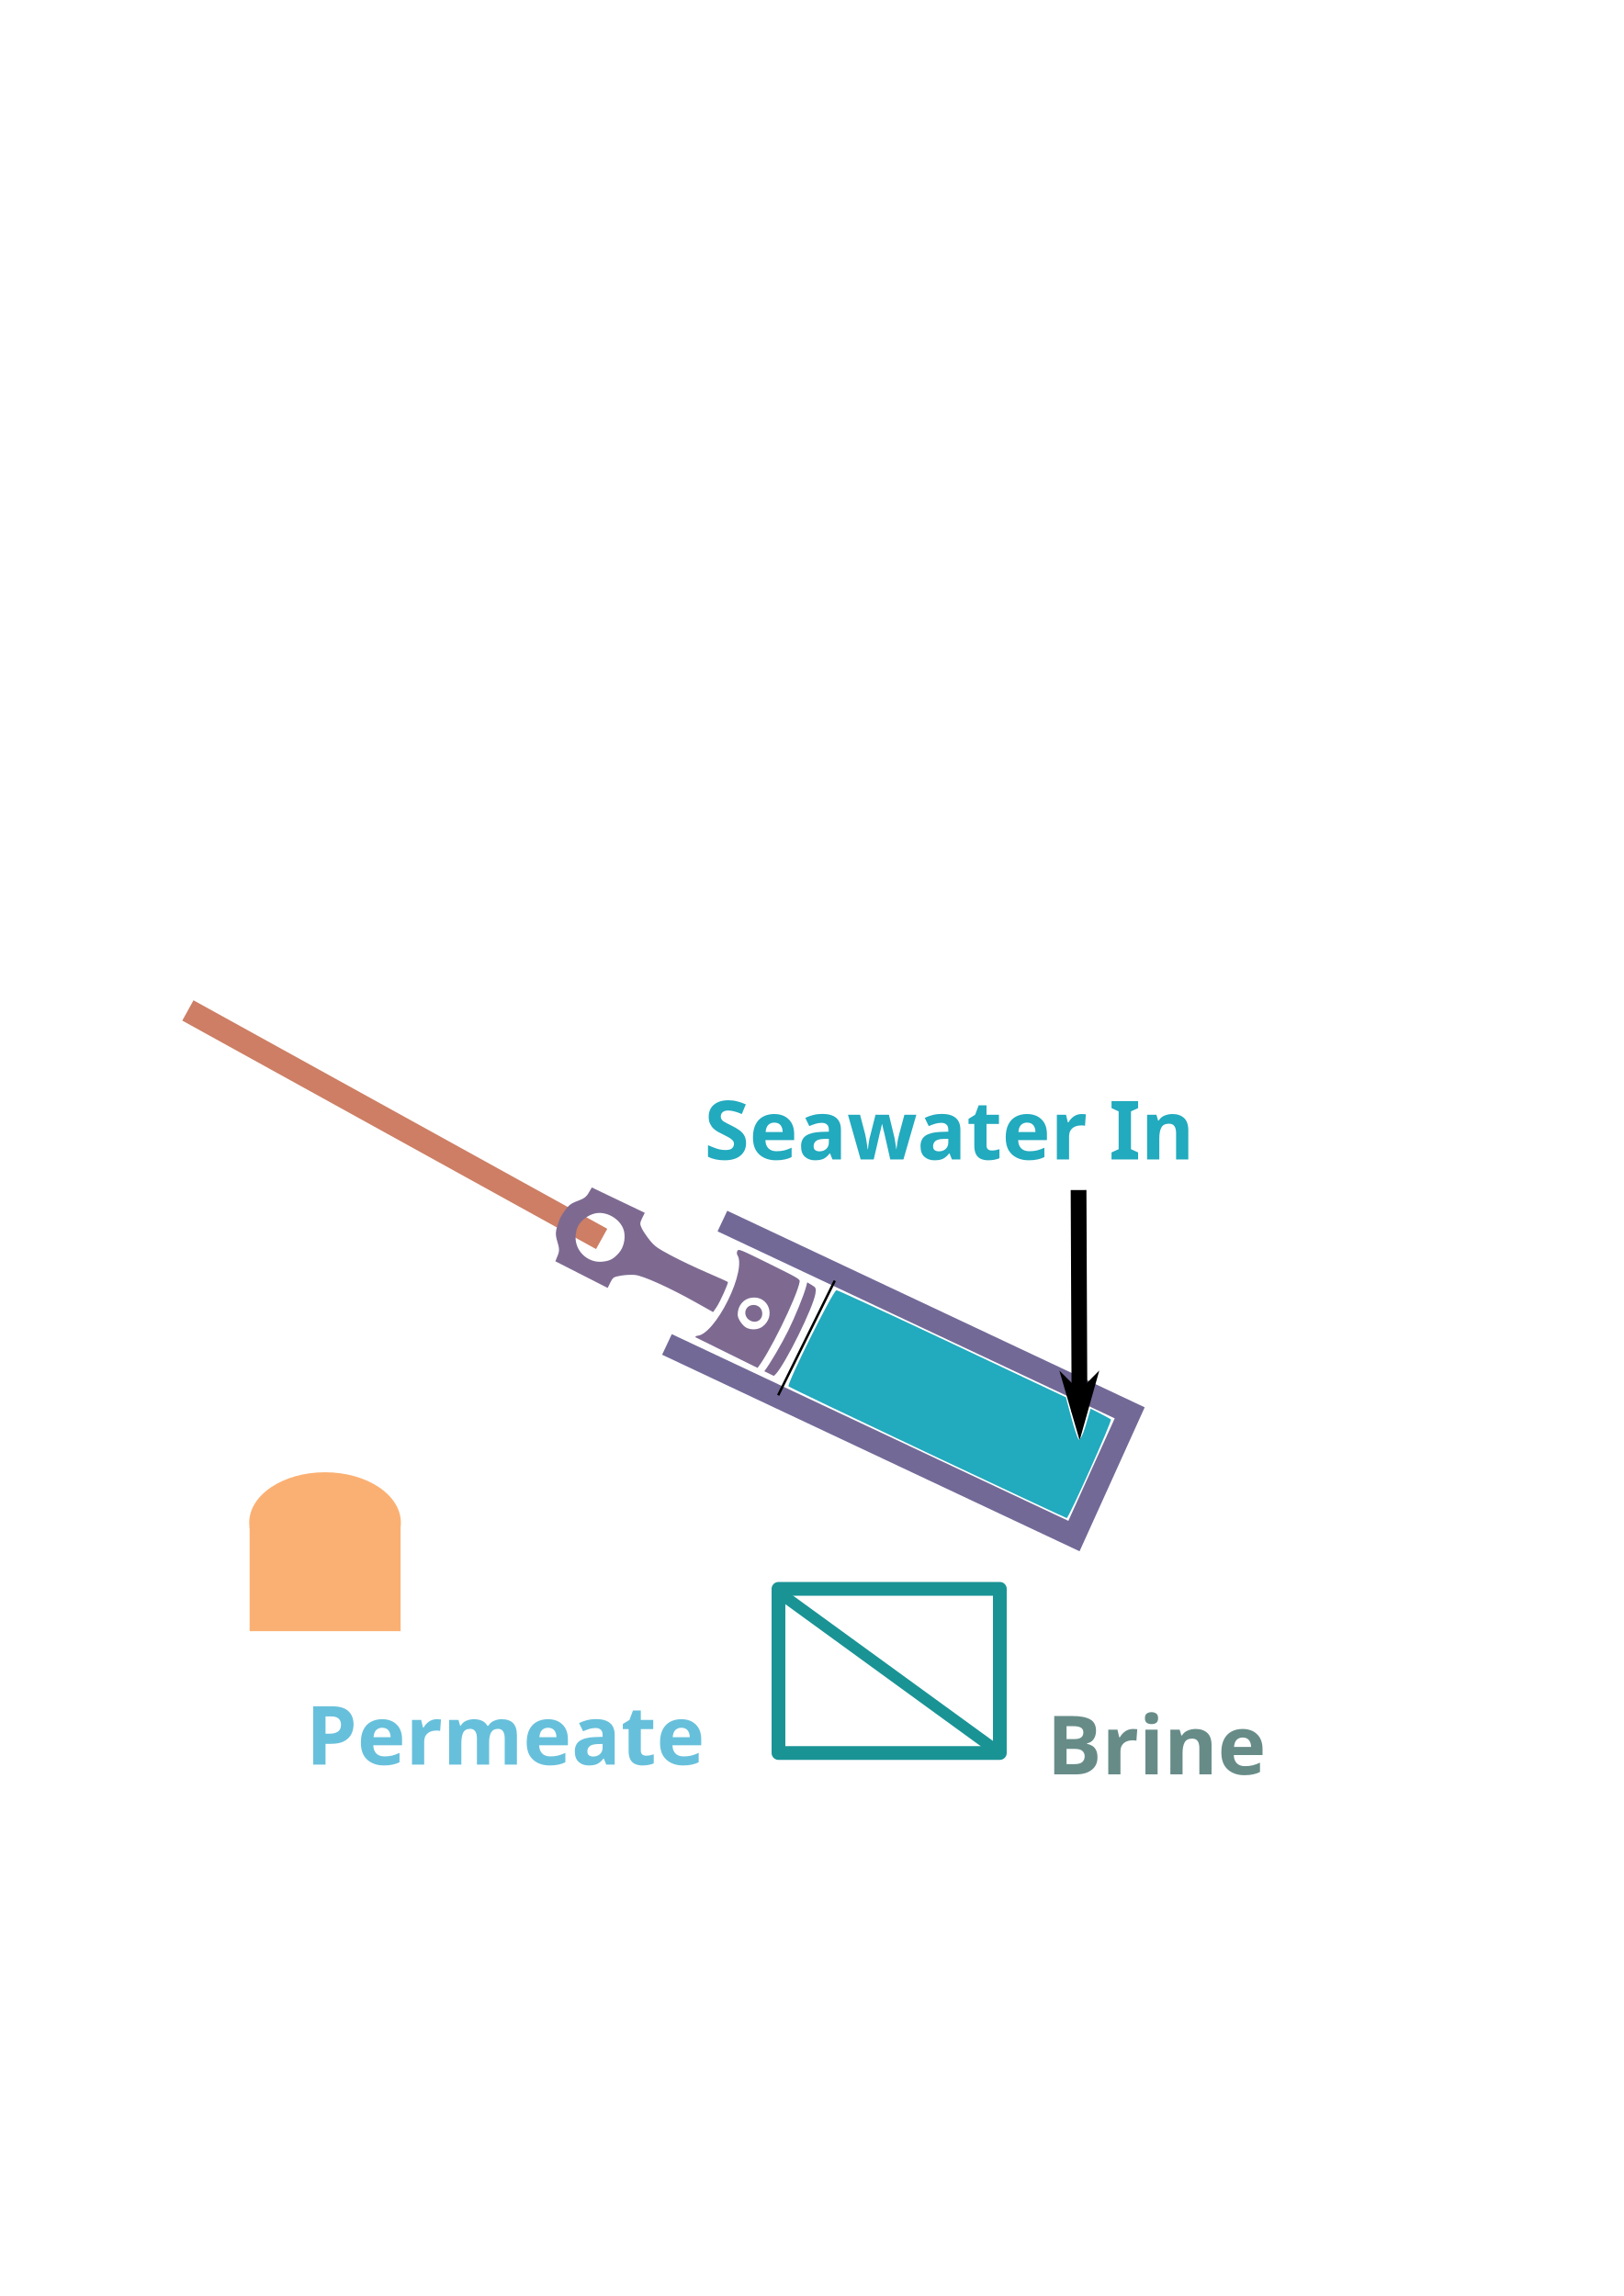
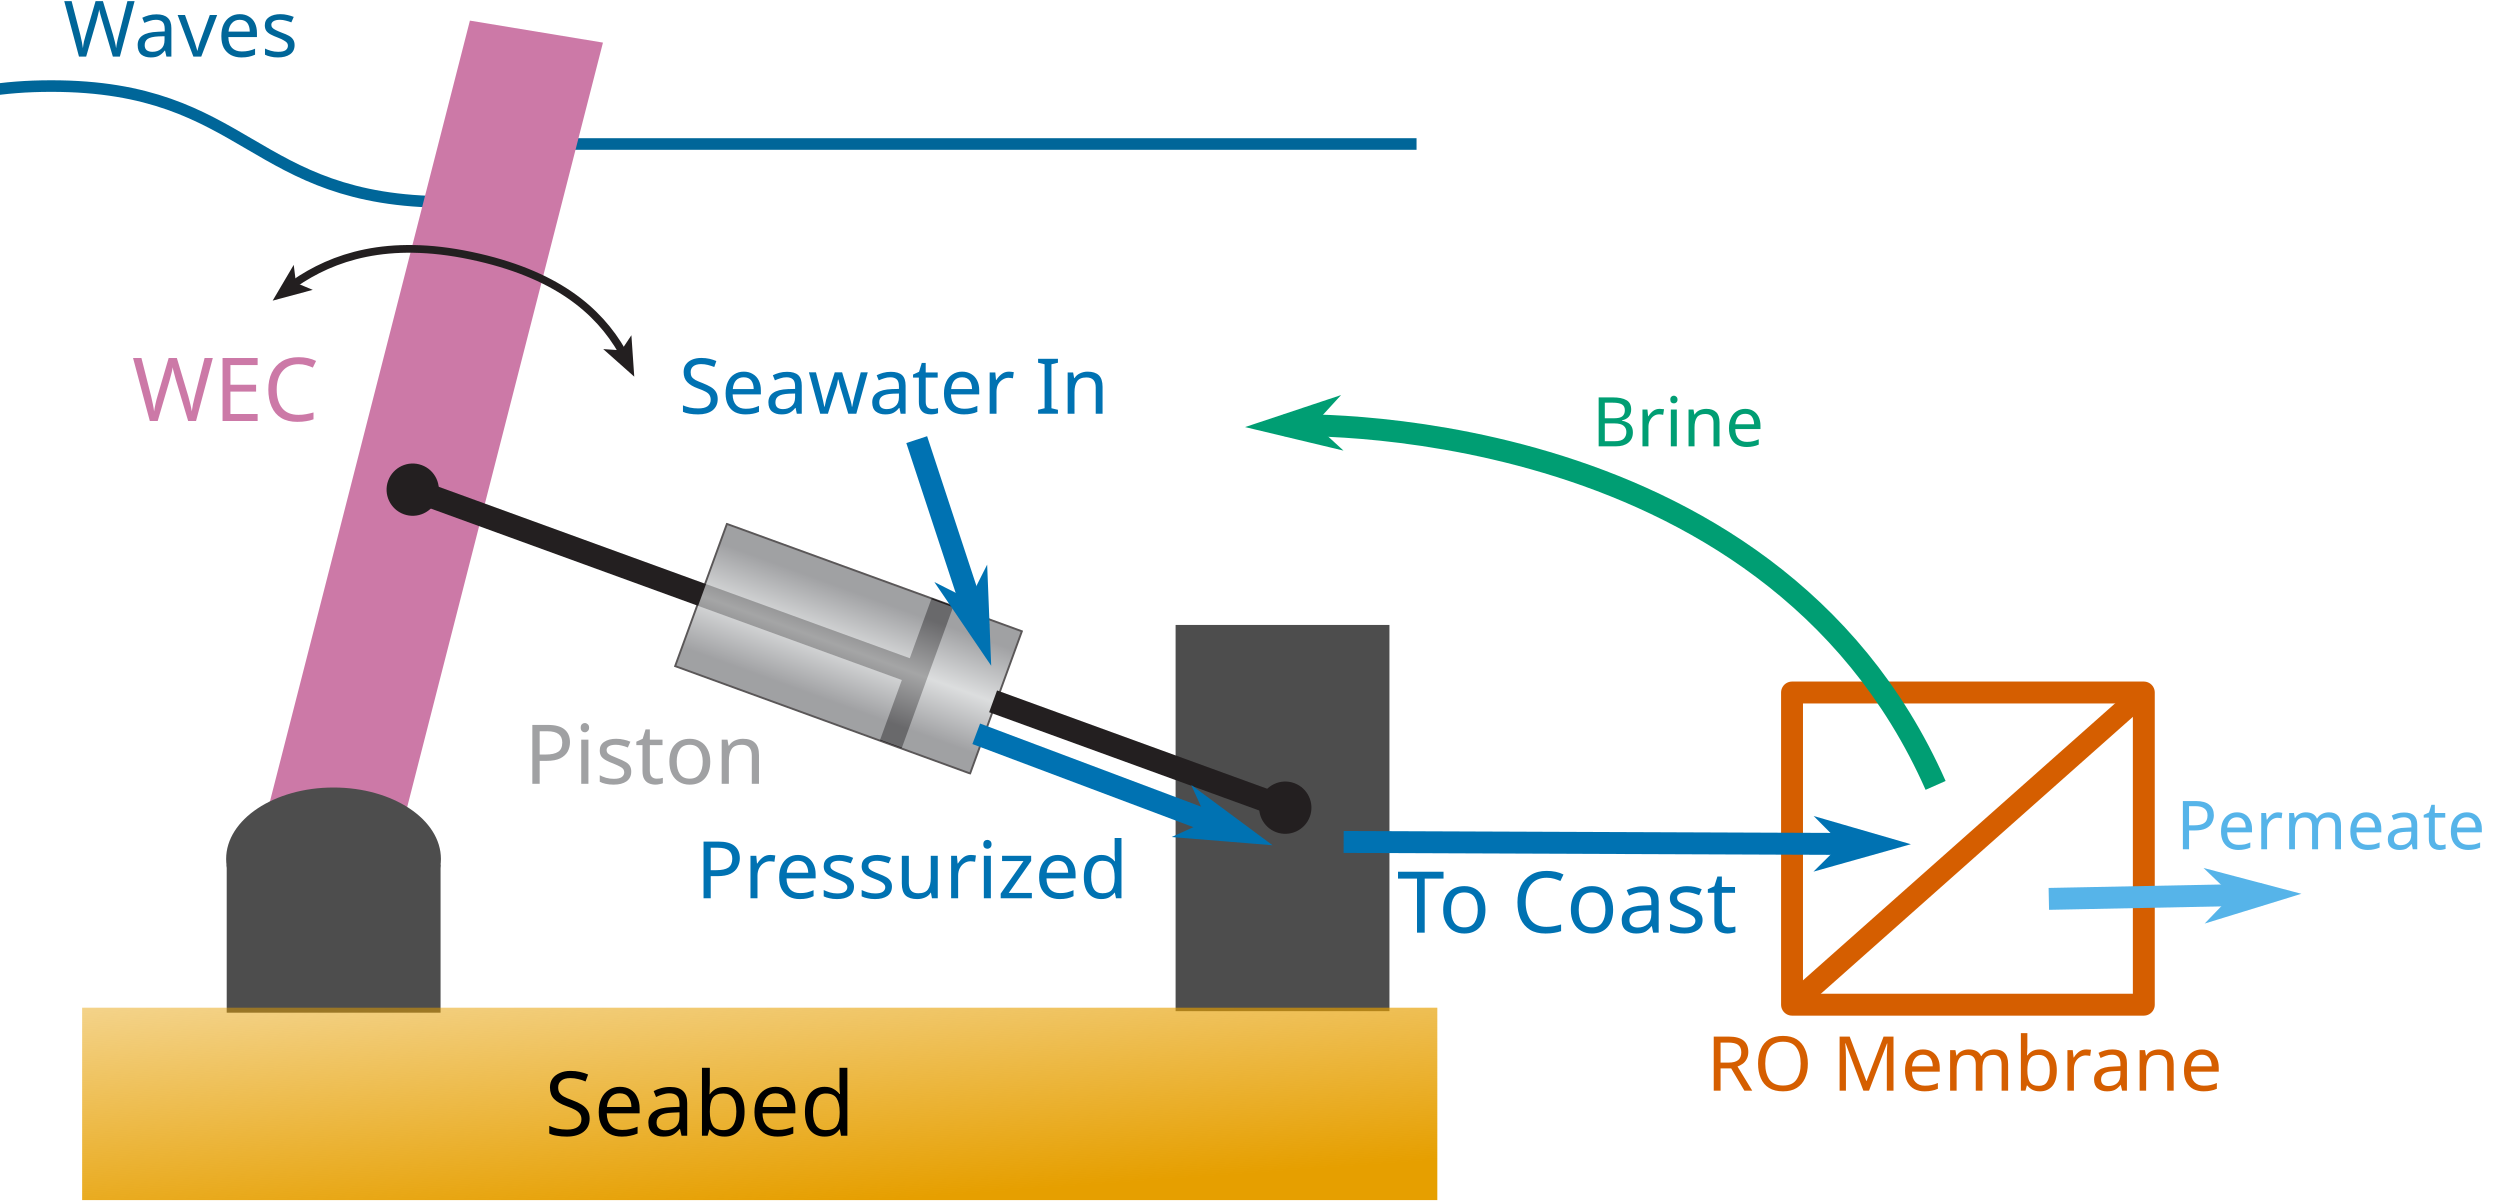
- <svg xmlns="http://www.w3.org/2000/svg" xmlns:xlink="http://www.w3.org/1999/xlink" width="210mm" height="297mm" viewBox="0 0 210 297" version="1.1" id="svg5">
+ <svg xmlns="http://www.w3.org/2000/svg" xmlns:xlink="http://www.w3.org/1999/xlink" width="228.268mm" height="109.577mm" viewBox="0 0 228.268 109.577" version="1.1" id="svg5">
  <defs id="defs2">
    <linearGradient id="linearGradient65182">
      <stop style="stop-color:#e69f00;stop-opacity:1;" offset="0" id="stop65178" />
      <stop style="stop-color:#e69f00;stop-opacity:0;" offset="1" id="stop65180" />
    </linearGradient>
-     <marker style="overflow:visible;" id="Arrow1Mend" refX="0.0" refY="0.0" orient="auto">
-       <path transform="scale(0.4) rotate(180) translate(10,0)" style="fill-rule:evenodd;fill:context-stroke;stroke:context-stroke;stroke-width:1.0pt;" d="M 0.0,0.0 L 5.0,-5.0 L -12.5,0.0 L 5.0,5.0 L 0.0,0.0 z " id="path121671" />
-     </marker>
-     <marker style="overflow:visible;" id="Arrow1Send" refX="0.0" refY="0.0" orient="auto">
-       <path transform="scale(0.2) rotate(180) translate(6,0)" style="fill-rule:evenodd;fill:context-stroke;stroke:context-stroke;stroke-width:1.0pt;" d="M 0.0,0.0 L 5.0,-5.0 L -12.5,0.0 L 5.0,5.0 L 0.0,0.0 z " id="path121677" />
+     <marker style="overflow:visible" id="Arrow1Mend" refX="0" refY="0" orient="auto">
+       <path transform="matrix(-0.4,0,0,-0.4,-4,0)" style="fill:context-stroke;fill-rule:evenodd;stroke:context-stroke;stroke-width:1pt" d="M 0,0 5,-5 -12.5,0 5,5 Z" id="path121671" />
+     </marker>
+     <marker style="overflow:visible" id="Arrow1Send" refX="0" refY="0" orient="auto">
+       <path transform="matrix(-0.2,0,0,-0.2,-1.2,0)" style="fill:context-stroke;fill-rule:evenodd;stroke:context-stroke;stroke-width:1pt" d="M 0,0 5,-5 -12.5,0 5,5 Z" id="path121677" />
    </marker>
    <clipPath clipPathUnits="userSpaceOnUse" id="clipPath2089">
      <rect style="fill:none;stroke:#666666;stroke-width:1.518;stroke-linejoin:round;paint-order:markers fill stroke" id="rect2091" width="30.532" height="44.412" x="113.952" y="131.366" />
    </clipPath>
    <clipPath clipPathUnits="userSpaceOnUse" id="clipPath2089-3">
      <rect style="fill:none;stroke:#666666;stroke-width:1.518;stroke-linejoin:round;paint-order:markers fill stroke" id="rect2091-6" width="30.532" height="44.412" x="113.952" y="131.366" />
    </clipPath>
    <clipPath clipPathUnits="userSpaceOnUse" id="clipPath35131">
      <rect style="fill:#65b6c8;fill-opacity:1;stroke:#736997;stroke-width:1.744;stroke-linejoin:round;stroke-opacity:1;paint-order:markers fill stroke" id="rect35133" width="13.852" height="38.513" x="108.078" y="119.106" />
    </clipPath>
    <clipPath clipPathUnits="userSpaceOnUse" id="clipPath35131-7">
      <rect style="fill:#65b6c8;fill-opacity:1;stroke:#736997;stroke-width:1.744;stroke-linejoin:round;stroke-opacity:1;paint-order:markers fill stroke" id="rect35133-5" width="13.852" height="38.513" x="108.078" y="119.106" />
    </clipPath>
    <clipPath clipPathUnits="userSpaceOnUse" id="clipPath35131-7-2">
      <rect style="fill:#65b6c8;fill-opacity:1;stroke:#736997;stroke-width:1.744;stroke-linejoin:round;stroke-opacity:1;paint-order:markers fill stroke" id="rect35133-5-9" width="13.852" height="38.513" x="108.078" y="119.106" />
    </clipPath>
    <clipPath clipPathUnits="userSpaceOnUse" id="clipPath16">
      <path d="M 0,278.461 H 366.637 V 0 H 0 Z" id="path14" />
    </clipPath>
    <clipPath clipPathUnits="userSpaceOnUse" id="clipPath172">
      <path d="M 0,278.461 H 366.637 V 0 H 0 Z" id="path170" />
    </clipPath>
    <clipPath clipPathUnits="userSpaceOnUse" id="clipPath194">
      <path d="m 179.81,143.458 h 90.383 V 78.222 H 179.81 Z" id="path192" />
    </clipPath>
    <linearGradient x1="0" y1="0" x2="1" y2="0" gradientUnits="userSpaceOnUse" gradientTransform="matrix(13.3969,36.8076,346.9898,-126.2942,218.3031,92.43597)" spreadMethod="pad" id="linearGradient210">
      <stop style="stop-opacity:1;stop-color:#808184" offset="0" id="stop200" />
      <stop style="stop-opacity:1;stop-color:#808184" offset="0.131" id="stop202" />
      <stop style="stop-opacity:1;stop-color:#d0d2d3" offset="0.497" id="stop204" />
      <stop style="stop-opacity:1;stop-color:#808184" offset="0.868" id="stop206" />
      <stop style="stop-opacity:1;stop-color:#808184" offset="1" id="stop208" />
    </linearGradient>
    <clipPath clipPathUnits="userSpaceOnUse" id="clipPath172-5">
      <path d="M 0,278.461 H 366.637 V 0 H 0 Z" id="path170-6" />
    </clipPath>
    <clipPath clipPathUnits="userSpaceOnUse" id="clipPath194-2">
      <path d="m 179.81,143.458 h 90.383 V 78.222 H 179.81 Z" id="path192-9" />
    </clipPath>
    <marker style="overflow:visible" id="Arrow1Send-3" refX="0" refY="0" orient="auto">
      <path transform="matrix(-0.2,0,0,-0.2,-1.2,0)" style="fill:context-stroke;fill-rule:evenodd;stroke:context-stroke;stroke-width:1pt" d="M 0,0 5,-5 -12.5,0 5,5 Z" id="path121677-6" />
    </marker>
    <marker style="overflow:visible" id="Arrow1Send-3-6" refX="0" refY="0" orient="auto">
      <path transform="matrix(-0.2,0,0,-0.2,-1.2,0)" style="fill:context-stroke;fill-rule:evenodd;stroke:context-stroke;stroke-width:1pt" d="M 0,0 5,-5 -12.5,0 5,5 Z" id="path121677-6-2" />
    </marker>
    <linearGradient xlink:href="#linearGradient65182" id="linearGradient65184" x1="288.592" y1="236.877" x2="285.712" y2="194.718" gradientUnits="userSpaceOnUse" gradientTransform="matrix(0.9500291,0,0,1,17.5212,0)" />
    <marker style="overflow:visible" id="Arrow1Send-3-6-1" refX="0" refY="0" orient="auto">
      <path transform="matrix(-0.2,0,0,-0.2,-1.2,0)" style="fill:context-stroke;fill-rule:evenodd;stroke:context-stroke;stroke-width:1pt" d="M 0,0 5,-5 -12.5,0 5,5 Z" id="path121677-6-2-8" />
    </marker>
    <clipPath clipPathUnits="userSpaceOnUse" id="clipPath294">
      <path d="M 0,278.461 H 366.637 V 0 H 0 Z" id="path292" />
    </clipPath>
    <linearGradient xlink:href="#linearGradient210" id="linearGradient132340" x1="263.036" y1="193.888" x2="284.383" y2="193.888" gradientUnits="userSpaceOnUse" gradientTransform="translate(3.704167)" />
    <clipPath clipPathUnits="userSpaceOnUse" id="clipPath294-7">
      <path d="M 0,278.461 H 366.637 V 0 H 0 Z" id="path292-9" />
    </clipPath>
+     <linearGradient xlink:href="#linearGradient210" id="linearGradient13652" gradientUnits="userSpaceOnUse" gradientTransform="matrix(13.3969,36.8076,346.9898,-126.2942,218.3031,92.43597)" x1="0" y1="0" x2="1" y2="0" spreadMethod="pad" />
  </defs>
-   <g id="layer2">
+   <g id="layer2" transform="translate(-219.3905,-126.6919)">
    <path style="fill:none;stroke:#736997;stroke-width:2.943;stroke-linecap:butt;stroke-linejoin:miter;stroke-miterlimit:4;stroke-dasharray:none;stroke-opacity:1" d="m 86.259,173.91 52.64,24.788 7.212,-15.94 -52.68,-24.807" id="path38118" />
  </g>
-   <g id="layer1">
-     <rect style="fill:#fbb073;stroke:none;stroke-width:1.506;stroke-linejoin:round;paint-order:markers fill stroke;fill-opacity:1" id="rect2322" width="19.526" height="13.527" x="32.285" y="197.477" />
+   <g id="layer1" transform="translate(-219.3905,-126.6919)">
+     <rect style="fill:#fbb073;fill-opacity:1;stroke:none;stroke-width:1.506;stroke-linejoin:round;paint-order:markers fill stroke" id="rect2322" width="19.526" height="13.527" x="32.285" y="197.477" />
    <ellipse style="fill:#fbb073;fill-opacity:1;stroke:none;stroke-width:1.9;stroke-linejoin:round;paint-order:markers fill stroke" id="path2276" cx="42.038" cy="196.968" rx="9.806" ry="6.525" />
    <g id="g429343">
      <path style="fill:none;stroke:#cd7e64;stroke-width:3;stroke-linecap:butt;stroke-linejoin:miter;stroke-miterlimit:4;stroke-dasharray:none;stroke-opacity:1" d="m 24.3,130.707 c 53.515,29.557 53.515,29.557 53.515,29.557" id="path58256" />
    </g>
    <path style="fill:#7e6a91;fill-opacity:1;stroke-width:0.175" d="m 115.293,154.283 c -1.42,-0.195 -1.658,-0.295 -2.426,-1.013 -0.67,-0.627 -0.953,-0.772 -1.595,-0.818 l -0.78,-0.056 -0.047,-3.797 -0.047,-3.797 h 0.78 c 0.677,0 0.838,-0.076 1.219,-0.575 0.241,-0.316 0.648,-1.033 0.905,-1.593 0.411,-0.898 0.475,-1.291 0.542,-3.31 0.041,-1.26 0.007,-3.587 -0.077,-5.172 -0.084,-1.584 -0.128,-2.913 -0.099,-2.953 0.104,-0.14 2.831,-0.231 3.577,-0.12 l 0.755,0.113 -0.142,2.746 c -0.194,3.767 -0.063,7.422 0.302,8.42 0.158,0.432 0.561,1.159 0.895,1.615 0.569,0.777 0.657,0.829 1.395,0.829 h 0.787 l -0.047,3.797 -0.047,3.797 -0.78,0.056 c -0.642,0.046 -0.925,0.191 -1.595,0.818 -0.786,0.735 -1.085,0.853 -2.6,1.024 -0.24,0.027 -0.633,0.022 -0.873,-0.011 z m 1.853,-2.831 c 1.662,-0.755 2.328,-2.859 1.404,-4.436 -0.517,-0.882 -0.983,-1.232 -2.008,-1.508 -0.844,-0.227 -1.906,-0.011 -2.693,0.549 -1.272,0.906 -1.562,3.128 -0.575,4.421 0.567,0.743 1.655,1.3 2.542,1.3 0.336,0 0.934,-0.147 1.33,-0.326 z m 20.549,2.772 c -0.901,-0.127 -1.59,-0.498 -2.222,-1.197 -0.183,-0.202 -0.512,-0.368 -0.731,-0.368 -0.219,0 -0.6,-0.077 -0.846,-0.17 l -0.448,-0.17 v -3.461 c 0,-2.459 0.061,-3.522 0.21,-3.671 0.115,-0.115 0.468,-0.209 0.785,-0.209 0.472,0 0.667,-0.128 1.09,-0.711 1.033,-1.426 1.112,-1.98 1.025,-7.154 l -0.079,-4.67 0.624,-0.103 c 0.803,-0.133 2.369,-0.132 3.177,0.002 l 0.633,0.105 -0.09,4.565 c -0.101,5.098 0.005,5.857 1.003,7.236 0.437,0.603 0.63,0.731 1.104,0.731 0.316,0 0.669,0.094 0.785,0.209 0.149,0.149 0.209,1.211 0.209,3.671 v 3.461 l -0.448,0.17 c -0.246,0.094 -0.624,0.17 -0.84,0.17 -0.216,0 -0.615,0.232 -0.887,0.516 -0.912,0.951 -2.265,1.302 -4.055,1.049 z m 2.381,-0.515 c 0.331,-0.095 0.919,-0.483 1.308,-0.862 0.544,-0.53 0.869,-0.702 1.406,-0.744 l 0.698,-0.054 v -3.23 -3.23 l -0.661,-0.054 c -0.558,-0.046 -0.754,-0.182 -1.261,-0.873 -1.154,-1.573 -1.225,-2.007 -1.181,-7.234 l 0.039,-4.67 h -1.75 -1.75 l 0.12,4.146 c 0.126,4.38 0.014,5.589 -0.638,6.873 -0.587,1.156 -1.167,1.7 -1.872,1.759 l -0.648,0.054 v 3.23 3.23 l 0.698,0.054 c 0.538,0.042 0.862,0.214 1.411,0.749 0.392,0.382 0.942,0.763 1.222,0.847 0.707,0.211 2.14,0.216 2.859,0.01 z m -2.707,-2.168 c -1.127,-0.491 -1.977,-2.114 -1.732,-3.304 0.189,-0.917 0.915,-1.861 1.708,-2.221 0.969,-0.44 1.798,-0.424 2.743,0.053 2.893,1.461 1.814,5.741 -1.44,5.711 -0.411,-0.004 -0.987,-0.111 -1.28,-0.239 z m 2.453,-0.453 c 2.485,-1.203 1.617,-4.886 -1.153,-4.888 -2.387,-0.002 -3.464,2.838 -1.701,4.484 0.859,0.802 1.766,0.93 2.854,0.403 z m -8.601,-23.962 0.046,-6.329 0.948,-0.314 c 2.074,-0.688 10.871,-0.687 12.946,7e-4 l 0.946,0.314 0.046,6.329 0.046,6.329 h -0.571 c -0.38,0 -0.643,-0.116 -0.787,-0.345 -0.603,-0.965 -2.74,-1.478 -6.154,-1.478 -3.413,0 -5.551,0.514 -6.154,1.478 -0.143,0.229 -0.407,0.345 -0.787,0.345 h -0.571 z m 0.889,5.731 c 0.167,-0.435 1.608,-1.15 2.847,-1.412 1.589,-0.337 5.87,-0.337 7.46,0 1.238,0.262 2.68,0.977 2.847,1.412 0.052,0.137 0.206,0.248 0.341,0.248 0.207,0 0.239,-0.785 0.2,-4.931 l -0.046,-4.931 -0.693,-0.227 c -0.381,-0.125 -1.972,-0.316 -3.535,-0.425 -3.126,-0.217 -7.937,0.004 -9.221,0.425 l -0.692,0.227 -0.046,4.931 c -0.039,4.147 -0.007,4.931 0.2,4.931 0.135,0 0.289,-0.112 0.341,-0.248 z m 5.51,-3.679 c -1.46,-0.794 -1.439,-3.088 0.036,-3.85 1.748,-0.904 3.686,0.735 3.088,2.612 -0.404,1.266 -1.948,1.878 -3.124,1.239 z m 2.302,-0.773 c 0.901,-0.901 0.588,-2.224 -0.647,-2.74 -1.188,-0.496 -2.479,0.533 -2.275,1.814 0.225,1.416 1.902,1.947 2.922,0.927 z m -2.318,-6.25 c 3.917,-0.086 6.799,0.093 7.837,0.487 0.387,0.147 0.404,0.119 0.404,-0.687 0,-0.824 -0.014,-0.845 -0.67,-1.042 -2.491,-0.746 -11.23,-0.707 -13.063,0.059 -0.536,0.224 -0.583,0.305 -0.583,1.015 v 0.772 l 1.004,-0.257 c 0.675,-0.173 2.335,-0.286 5.072,-0.347 z m -28.423,5.288 c 0,-4.115 0.023,-4.447 0.313,-4.539 1.848,-0.587 10.795,-0.587 12.643,0 0.29,0.092 0.313,0.425 0.313,4.539 0,4.286 -0.012,4.44 -0.341,4.44 -0.187,0 -0.403,-0.11 -0.48,-0.244 -0.505,-0.883 -2.888,-1.496 -5.814,-1.496 -2.925,0 -5.308,0.613 -5.814,1.496 -0.077,0.134 -0.293,0.244 -0.48,0.244 -0.329,0 -0.341,-0.154 -0.341,-4.44 z m 7.735,0.739 c 0.452,-0.232 0.993,-1.192 0.994,-1.763 8.8e-4,-0.703 -0.449,-1.472 -1.041,-1.778 -1.984,-1.026 -3.976,1.072 -2.749,2.896 0.613,0.912 1.761,1.177 2.797,0.645 z m -1.881,-1.006 c -0.432,-0.477 -0.395,-1.226 0.08,-1.61 0.767,-0.621 1.748,-0.171 1.748,0.802 0,1.036 -1.158,1.548 -1.828,0.809 z m -5.822,-5.874 c 0.051,-0.621 0.116,-0.699 0.754,-0.908 1.703,-0.558 9.995,-0.558 11.697,0 0.638,0.209 0.703,0.287 0.754,0.908 l 0.056,0.679 -0.579,-0.119 c -1.092,-0.225 -4.072,-0.441 -6.079,-0.441 -2.007,0 -4.987,0.216 -6.079,0.441 l -0.579,0.119 z" id="path34839" clip-path="url(#clipPath35131-7-2)" transform="rotate(116.28,93.14117,142.4506)" />
    <rect style="fill:none;fill-opacity:1;stroke:#1a9395;stroke-width:1.779;stroke-linejoin:round;stroke-miterlimit:4;stroke-dasharray:none;stroke-opacity:1;paint-order:markers fill stroke" id="rect58557" width="28.631" height="21.233" x="100.682" y="205.526" />
    <path style="fill:none;stroke:#1a9395;stroke-width:1.481;stroke-linecap:butt;stroke-linejoin:miter;stroke-miterlimit:4;stroke-dasharray:none;stroke-opacity:1" d="M 129.313,226.76 100.479,205.803" id="path116163" />
    <path style="fill:none;stroke:#000000;stroke-width:0.316px;stroke-linecap:butt;stroke-linejoin:miter;stroke-opacity:1" d="m 107.966,165.662 -7.321,14.826" id="path250157" />
    <text xml:space="preserve" style="font-style:normal;font-weight:normal;font-size:10.583px;line-height:1.25;font-family:sans-serif;fill:#67c0db;fill-opacity:1;stroke:none;stroke-width:0.265" x="39.554" y="228.262" id="text305814">
-       <tspan id="tspan305812" style="fill:#67c0db;fill-opacity:1;stroke-width:0.265;font-weight:bold" x="39.554" y="228.262">Permeate</tspan>
+       <tspan id="tspan305812" style="font-weight:bold;fill:#67c0db;fill-opacity:1;stroke-width:0.265" x="39.554" y="228.262">Permeate</tspan>
    </text>
    <text xml:space="preserve" style="font-style:normal;font-weight:normal;font-size:10.583px;line-height:1.25;font-family:sans-serif;fill:#678c88;fill-opacity:1;stroke:none;stroke-width:0.265;stroke-miterlimit:4;stroke-dasharray:none" x="135.393" y="229.526" id="text313242">
-       <tspan id="tspan313240" style="fill:#678c88;fill-opacity:1;stroke-width:0.265;stroke-miterlimit:4;stroke-dasharray:none;font-weight:bold" x="135.393" y="229.526">Brine</tspan>
+       <tspan id="tspan313240" style="font-weight:bold;fill:#678c88;fill-opacity:1;stroke-width:0.265;stroke-miterlimit:4;stroke-dasharray:none" x="135.393" y="229.526">Brine</tspan>
    </text>
    <text xml:space="preserve" style="font-style:normal;font-weight:normal;font-size:10.583px;line-height:1.25;font-family:sans-serif;fill:#22aabe;fill-opacity:1;stroke:none;stroke-width:0.265" x="91.083" y="149.98" id="text316186">
      <tspan id="tspan316184" style="font-weight:bold;fill:#22aabe;fill-opacity:1;stroke-width:0.265" x="91.083" y="149.98">Seawater In</tspan>
    </text>
    <path style="fill:none;stroke:#000000;stroke-width:2.034;stroke-linecap:butt;stroke-linejoin:miter;stroke-miterlimit:4;stroke-dasharray:none;stroke-opacity:1;marker-end:url(#Arrow1Send)" d="m 139.495,153.94 0.123,28.753" id="path407078" />
    <path style="fill:#22aabe;fill-opacity:1;stroke:none;stroke-width:10.949;stroke-linejoin:round;stroke-miterlimit:4;stroke-dasharray:none;stroke-opacity:1;paint-order:markers fill stroke" d="m 453.489,710.364 c -36.969,-17.464 -67.574,-32.111 -68.011,-32.549 -1.056,-1.056 21.826,-47.032 23.408,-47.032 0.676,0 26.192,11.783 56.702,26.185 l 55.472,26.185 2.551,9.664 c 1.403,5.315 3.05,10.218 3.66,10.895 0.61,0.677 2.173,-2.425 3.472,-6.894 l 2.362,-8.125 4.663,2.371 c 2.565,1.304 4.926,2.605 5.247,2.891 0.733,0.653 -20.598,48.306 -21.586,48.224 -0.398,-0.033 -30.971,-14.349 -67.94,-31.814 z" id="path408887" transform="scale(0.2645833)" />
    <g id="g10" transform="matrix(0.3527778,0,0,-0.3527778,219.3905,224.8062)">
      <g id="g12" clip-path="url(#clipPath16)">
        <g id="g18" transform="translate(-191.9495,255.8449)">
          <path d="m 0,0 c 51.301,0 51.301,-30 102.602,-30 51.303,0 51.303,30 102.606,30 51.304,0 51.304,-30 102.607,-30" style="fill:none;stroke:#006699;stroke-width:3;stroke-linecap:butt;stroke-linejoin:miter;stroke-miterlimit:10;stroke-dasharray:none;stroke-opacity:1" id="path20" />
        </g>
        <g id="g22" transform="translate(140.2711,240.8455)">
          <path d="M 0,0 H 226.366" style="fill:none;stroke:#006699;stroke-width:3;stroke-linecap:butt;stroke-linejoin:miter;stroke-miterlimit:10;stroke-dasharray:none;stroke-opacity:1" id="path24" />
        </g>
      </g>
    </g>
    <rect style="fill:#cc79a7;fill-opacity:1;stroke:none;stroke-width:2.297;stroke-linejoin:round;paint-order:markers fill stroke" id="rect2252" width="12.314" height="81.874" x="287.079" y="84.413" transform="matrix(0.9866223,0.1630228,-0.2480913,0.9687366,0,0)" />
    <rect style="fill:#4d4d4d;fill-opacity:1;stroke:none;stroke-width:1.506;stroke-linejoin:round;paint-order:markers fill stroke" id="rect2322-3" width="19.526" height="13.527" x="240.091" y="205.631" />
    <ellipse style="fill:#4d4d4d;fill-opacity:1;stroke:none;stroke-width:1.9;stroke-linejoin:round;paint-order:markers fill stroke" id="path2276-6" cx="249.844" cy="205.122" rx="9.806" ry="6.525" />
-     <rect style="fill:#4d4d4d;fill-opacity:1;stroke:none;stroke-width:2;stroke-linejoin:round;paint-order:markers fill stroke;stroke-miterlimit:4;stroke-dasharray:none" id="rect2322-3-3" width="19.526" height="35.263" x="326.731" y="183.754" />
+     <rect style="fill:#4d4d4d;fill-opacity:1;stroke:none;stroke-width:2;stroke-linejoin:round;stroke-miterlimit:4;stroke-dasharray:none;paint-order:markers fill stroke" id="rect2322-3-3" width="19.526" height="35.263" x="326.731" y="183.754" />
    <g id="g429343-7" transform="translate(236.6665,24.98571)" style="fill:#000000;stroke:#000000;stroke-opacity:1">
      <g id="g168" clip-path="url(#clipPath172-5)" transform="matrix(0.3527778,0,0,-0.3527778,-19.17684,200.0392)">
        <g id="g176" transform="translate(111.8912,152.1192)">
          <path d="M 0,0 130.763,-47.594" style="fill:none;stroke:#231f20;stroke-width:6;stroke-linecap:butt;stroke-linejoin:miter;stroke-miterlimit:10;stroke-dasharray:none;stroke-opacity:1" id="path178" />
        </g>
        <g id="g180" transform="translate(109.8945,145.644)">
          <path d="m 0,0 c -3.512,1.278 -5.323,5.162 -4.045,8.674 1.278,3.512 5.162,5.323 8.674,4.045 C 8.141,11.441 9.952,7.557 8.674,4.045 7.396,0.533 3.512,-1.278 0,0" style="fill:#231f20;fill-opacity:1;fill-rule:nonzero;stroke:none" id="path182" />
        </g>
        <g id="g184" transform="translate(249.3522,122.9294)">
          <path d="M 0,0 -13.397,-36.808" style="fill:none;stroke:#231f20;stroke-width:6;stroke-linecap:butt;stroke-linejoin:miter;stroke-miterlimit:10;stroke-dasharray:none;stroke-opacity:1" id="path186" />
        </g>
        <g id="g188">
          <g id="g190" />
          <g id="g228">
            <g clip-path="url(#clipPath194-2)" opacity="0.75" id="g226">
              <g id="g220">
                <g id="g218">
                  <g id="g216">
                    <g id="g214">
-                       <path d="m 256.475,78.542 -76.344,27.788 13.397,36.807 76.344,-27.787 z" style="fill:url(#linearGradient210);stroke:none" id="path212" />
+                       <path d="m 256.475,78.542 -76.344,27.788 13.397,36.807 76.344,-27.787 z" style="fill:url(#linearGradient13652);stroke:none" id="path212" />
                    </g>
                  </g>
                </g>
              </g>
              <g transform="translate(256.4755,78.5423)" id="g224">
                <path d="M 0,0 -76.345,27.787 -62.948,64.595 13.397,36.808 Z" style="fill:none;stroke:#231f20;stroke-width:0.5;stroke-linecap:butt;stroke-linejoin:miter;stroke-miterlimit:10;stroke-dasharray:none;stroke-opacity:1" id="path222" />
              </g>
            </g>
          </g>
        </g>
        <g id="g230" transform="translate(338.3695,69.5773)">
          <path d="M 0,0 -75.945,27.642" style="fill:none;stroke:#231f20;stroke-width:6;stroke-linecap:butt;stroke-linejoin:miter;stroke-miterlimit:10;stroke-dasharray:none;stroke-opacity:1" id="path232" />
        </g>
        <g id="g234" transform="translate(340.3662,76.0525)">
          <path d="m 0,0 c 3.512,-1.278 5.323,-5.162 4.045,-8.674 -1.278,-3.512 -5.163,-5.323 -8.674,-4.045 -3.512,1.278 -5.323,5.162 -4.045,8.674 C -7.396,-0.533 -3.512,1.278 0,0" style="fill:#231f20;fill-opacity:1;fill-rule:nonzero;stroke:none" id="path236" />
        </g>
      </g>
    </g>
    <path style="fill:none;stroke:#0072b2;stroke-width:2;stroke-linecap:butt;stroke-linejoin:miter;stroke-miterlimit:4;stroke-dasharray:none;stroke-opacity:1;marker-end:url(#Arrow1Send)" d="m 303.093,166.833 5.684,17.256" id="path5052" />
    <text xml:space="preserve" style="font-style:normal;font-weight:normal;font-size:7.037px;line-height:1.25;font-family:sans-serif;fill:#0072b2;fill-opacity:1;stroke:none;stroke-width:0.176" x="281.392" y="164.468" id="text8212">
      <tspan style="fill:#0072b2;fill-opacity:1;stroke-width:0.176" x="281.392" y="164.468" id="tspan8214">Seawater In</tspan>
    </text>
    <path style="fill:none;stroke:#0072b2;stroke-width:2;stroke-linecap:butt;stroke-linejoin:miter;stroke-miterlimit:4;stroke-dasharray:none;stroke-opacity:1;marker-end:url(#Arrow1Send-3)" d="m 308.528,193.694 23.712,8.918" id="path5052-0" />
    <text xml:space="preserve" style="font-style:normal;font-weight:normal;font-size:7.234px;line-height:1.25;font-family:sans-serif;fill:#0072b2;fill-opacity:1;stroke:none;stroke-width:0.181" x="282.926" y="208.708" id="text38576">
-       <tspan id="tspan38574" style="stroke-width:0.181;fill:#0072b2;fill-opacity:1" x="282.926" y="208.708">Pressurized</tspan>
+       <tspan id="tspan38574" style="fill:#0072b2;fill-opacity:1;stroke-width:0.181" x="282.926" y="208.708">Pressurized</tspan>
    </text>
    <text xml:space="preserve" style="font-style:normal;font-weight:normal;font-size:7.784px;line-height:1.25;font-family:sans-serif;fill:#0072b2;fill-opacity:1;stroke:none;stroke-width:0.195" x="346.96" y="211.851" id="text47477">
      <tspan id="tspan47475" style="fill:#0072b2;fill-opacity:1;stroke-width:0.195" x="346.96" y="211.851">To Coast</tspan>
    </text>
    <rect style="fill:url(#linearGradient65184);fill-opacity:1;stroke:none;stroke-width:1.778;stroke-linejoin:round;stroke-miterlimit:4;stroke-dasharray:none;stroke-opacity:1;paint-order:markers fill stroke" id="rect64344" width="123.738" height="17.567" x="226.89" y="218.702" />
    <text xml:space="preserve" style="font-style:normal;font-weight:normal;font-size:8.171px;line-height:1.25;font-family:sans-serif;fill:#000000;fill-opacity:1;stroke:none;stroke-width:0.204" x="269.12" y="220.18" id="text66674">
      <tspan id="tspan66672" style="stroke-width:0.204" x="269.12" y="220.18" />
      <tspan style="stroke-width:0.204" id="tspan66676" x="269.12" y="230.394">Seabed</tspan>
    </text>
    <rect style="fill:none;fill-opacity:1;stroke:#d55e00;stroke-width:2;stroke-linejoin:round;stroke-miterlimit:4;stroke-dasharray:none;stroke-opacity:1;paint-order:markers fill stroke" id="rect69631" width="32.12" height="28.504" x="383.016" y="189.923" />
    <path style="fill:none;stroke:#d55e00;stroke-width:2;stroke-linecap:butt;stroke-linejoin:miter;stroke-miterlimit:4;stroke-dasharray:none;stroke-opacity:1" d="m 415.136,189.923 -32.12,28.504" id="path69871" />
-     <text xml:space="preserve" style="font-style:normal;font-weight:normal;font-size:6.911px;line-height:1.25;font-family:sans-serif;fill:#d55e00;fill-opacity:1;stroke:none;stroke-width:0.173" x="369.837" y="227.4" id="text74087">
-       <tspan id="tspan74085" style="fill:#d55e00;fill-opacity:1;stroke-width:0.173" x="369.837" y="227.4">RO Membrane [4]</tspan>
+     <text xml:space="preserve" style="font-style:normal;font-weight:normal;font-size:6.911px;line-height:1.25;font-family:sans-serif;fill:#d55e00;fill-opacity:1;stroke:none;stroke-width:0.173" x="375.194" y="226.277" id="text74087">
+       <tspan id="tspan74085" style="fill:#d55e00;fill-opacity:1;stroke-width:0.173" x="375.194" y="226.277">RO Membrane </tspan>
    </text>
    <path style="fill:none;stroke:#0072b2;stroke-width:2;stroke-linecap:butt;stroke-linejoin:miter;stroke-miterlimit:4;stroke-dasharray:none;stroke-opacity:1;marker-end:url(#Arrow1Send-3-6-1)" d="m 342.075,203.569 48.223,0.192" id="path5052-0-6" />
    <path style="fill:none;stroke:#56b4e9;stroke-width:2;stroke-linecap:butt;stroke-linejoin:miter;stroke-miterlimit:4;stroke-dasharray:none;stroke-opacity:1;marker-end:url(#Arrow1Send-3-6)" d="m 406.463,208.767 19.492,-0.393" id="path82940" />
    <text xml:space="preserve" style="font-style:normal;font-weight:normal;font-size:6.175px;line-height:1.25;font-family:sans-serif;fill:#56b4e9;fill-opacity:1;stroke:none;stroke-width:0.154" x="418.108" y="204.236" id="text84516">
-       <tspan style="fill:#56b4e9;fill-opacity:1;stroke-width:0.154" x="418.108" y="204.236" id="tspan97704">Permeate [5]</tspan>
-     </text>
-     <path style="fill:none;stroke:#009e73;stroke-width:2;stroke-linecap:butt;stroke-linejoin:miter;stroke-opacity:1;stroke-miterlimit:4;stroke-dasharray:none;marker-end:url(#Arrow1Send)" d="m 396.124,198.405 c -15.379,-34.8 -59.484,-32.874 -59.484,-32.874" id="path102685" />
+       <tspan style="fill:#56b4e9;fill-opacity:1;stroke-width:0.154" x="418.108" y="204.236" id="tspan97704">Permeate </tspan>
+     </text>
+     <path style="fill:none;stroke:#009e73;stroke-width:2;stroke-linecap:butt;stroke-linejoin:miter;stroke-miterlimit:4;stroke-dasharray:none;stroke-opacity:1;marker-end:url(#Arrow1Send)" d="m 396.124,198.405 c -15.379,-34.8 -59.484,-32.874 -59.484,-32.874" id="path102685" />
    <text xml:space="preserve" style="font-style:normal;font-weight:normal;font-size:6.272px;line-height:1.25;font-family:sans-serif;fill:#009e73;fill-opacity:1;stroke:none;stroke-width:0.157" x="364.75" y="167.444" id="text106697">
-       <tspan style="fill:#009e73;fill-opacity:1;stroke-width:0.157" x="364.75" y="167.444" id="tspan106703">Brine [6]</tspan>
+       <tspan style="fill:#009e73;fill-opacity:1;stroke-width:0.157" x="364.75" y="167.444" id="tspan106703">Brine </tspan>
    </text>
    <text xml:space="preserve" style="font-style:normal;font-weight:normal;font-size:10.583px;line-height:1.25;font-family:sans-serif;fill:#000000;fill-opacity:1;stroke:none;stroke-width:0.265" x="274.523" y="149.805" id="text117451">
      <tspan id="tspan117449" style="stroke-width:0.265" x="274.523" y="149.805" />
    </text>
-     <text xml:space="preserve" style="font-style:normal;font-weight:normal;font-size:8.048px;line-height:1.25;font-family:sans-serif;fill:#cc79a7;fill-opacity:1;stroke:none;stroke-width:0.201" x="220.019" y="164.599" id="text122563">
-       <tspan id="tspan122561" style="fill:#cc79a7;fill-opacity:1;stroke-width:0.201" x="220.019" y="164.599">WEC [1]</tspan>
-     </text>
-     <text xml:space="preserve" style="font-style:normal;font-weight:normal;font-size:7.531px;line-height:1.25;font-family:sans-serif;fill:#808284;fill-opacity:0.749;stroke:none;stroke-width:0.188" x="261.768" y="199.342" id="text131430">
-       <tspan id="tspan131428" style="fill:#808284;fill-opacity:0.749;stroke-width:0.188" x="261.768" y="199.342">Piston [3]</tspan>
+     <text xml:space="preserve" style="font-style:normal;font-weight:normal;font-size:8.048px;line-height:1.25;font-family:sans-serif;fill:#cc79a7;fill-opacity:1;stroke:none;stroke-width:0.201" x="231.446" y="165.136" id="text122563">
+       <tspan id="tspan122561" style="fill:#cc79a7;fill-opacity:1;stroke-width:0.201" x="231.446" y="165.136">WEC </tspan>
+     </text>
+     <text xml:space="preserve" style="font-style:normal;font-weight:normal;font-size:7.531px;line-height:1.25;font-family:sans-serif;fill:#808284;fill-opacity:0.749;stroke:none;stroke-width:0.188" x="267.261" y="198.256" id="text131430">
+       <tspan id="tspan131428" style="fill:#808284;fill-opacity:0.749;stroke-width:0.188" x="267.261" y="198.256">Piston </tspan>
    </text>
    <text xml:space="preserve" style="font-style:normal;font-weight:normal;font-size:7.091px;line-height:1.25;font-family:sans-serif;fill:#006699;fill-opacity:1;stroke:none;stroke-width:0.177" x="225.181" y="131.862" id="text147939">
-       <tspan id="tspan147937" style="fill:#006699;fill-opacity:1;stroke-width:0.177" x="225.181" y="131.862">Waves [2]</tspan>
+       <tspan id="tspan147937" style="fill:#006699;fill-opacity:1;stroke-width:0.177" x="225.181" y="131.862">Waves </tspan>
    </text>
    <g id="g288" transform="matrix(0.3492353,-0.04986828,-0.04986828,-0.3492353,227.3532,231.5984)">
      <g id="g290" clip-path="url(#clipPath294-7)">
        <g id="g296" transform="translate(84.6604,214.1102)">
          <path d="m 0,0 c 10.942,5.484 25.634,8.255 46.331,0.722 20.884,-7.601 30.663,-18.45 35.311,-30.231" style="fill:none;stroke:#231f20;stroke-width:2;stroke-linecap:butt;stroke-linejoin:miter;stroke-miterlimit:10;stroke-dasharray:none;stroke-opacity:1" id="path298" />
        </g>
        <g id="g300" transform="translate(78.5524,210.5717)">
          <path d="m 0,0 10.669,1.296 -4.042,2.4 0.082,4.7 z" style="fill:#231f20;fill-opacity:1;fill-rule:nonzero;stroke:none" id="path302" />
        </g>
        <g id="g304" transform="translate(168.4225,177.8617)">
          <path d="m 0,0 -6.945,8.202 4.596,-0.986 3.134,3.503 z" style="fill:#231f20;fill-opacity:1;fill-rule:nonzero;stroke:none" id="path306" />
        </g>
      </g>
    </g>
  </g>
</svg>
